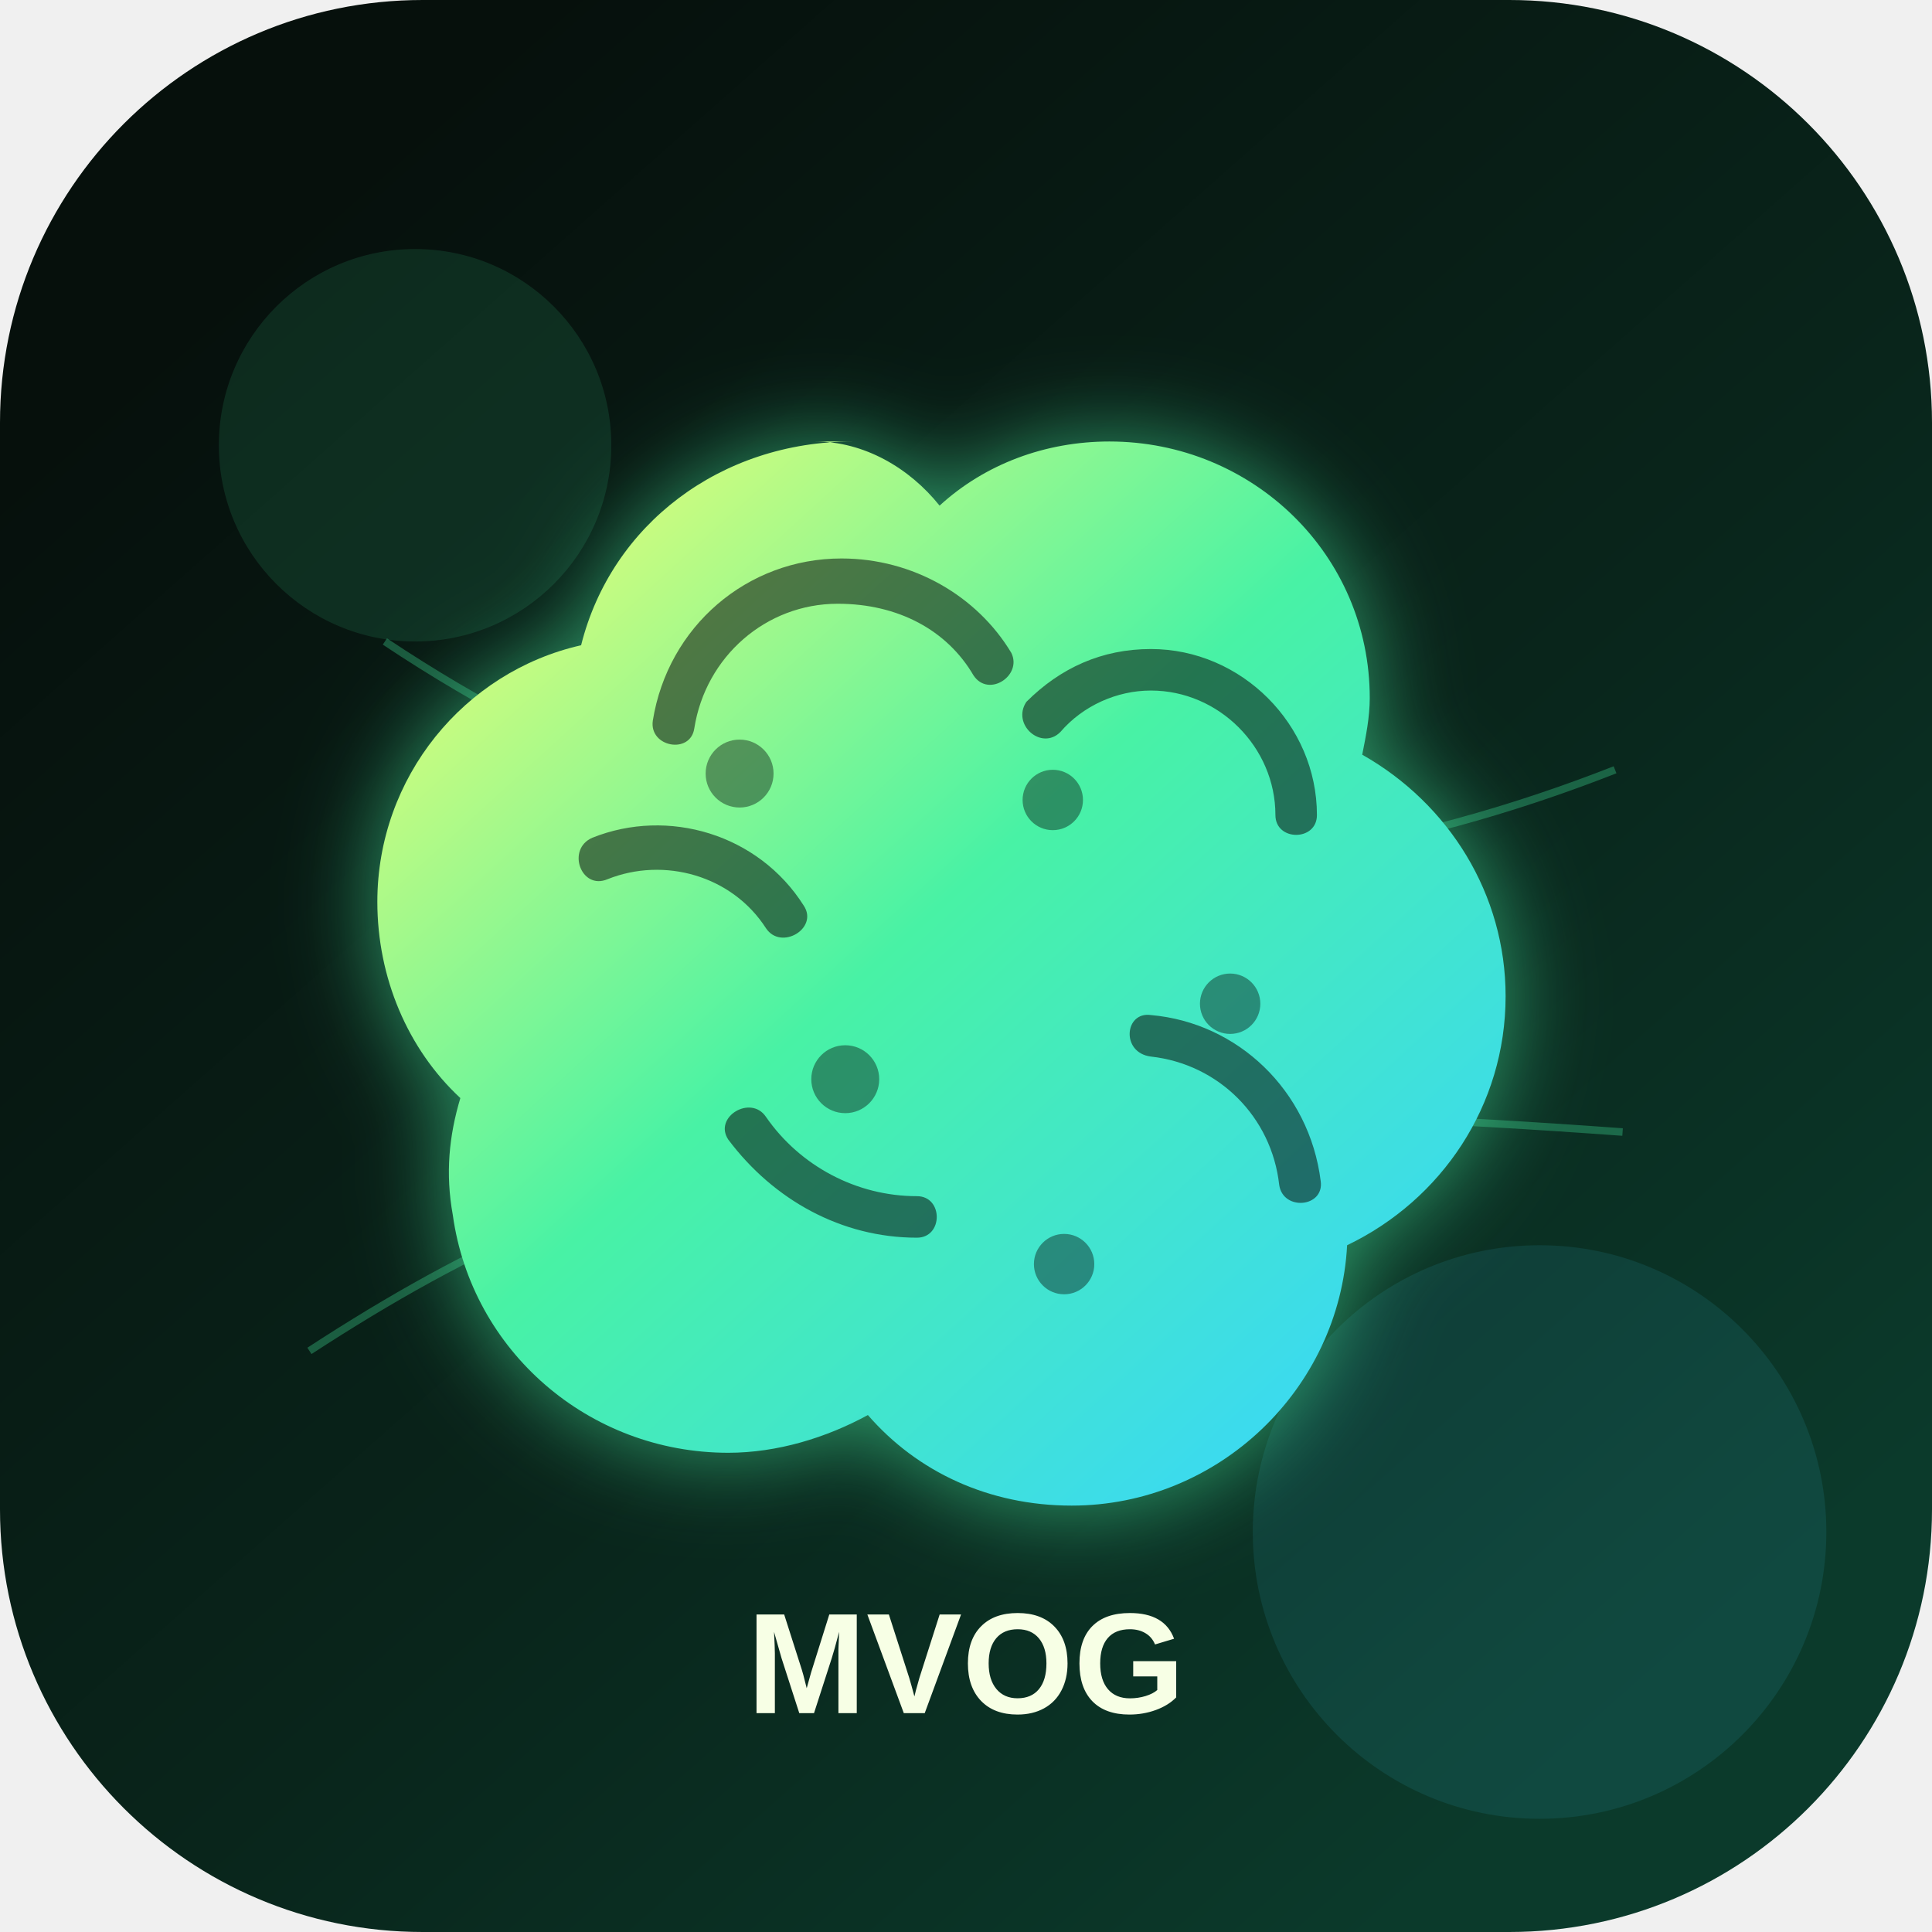
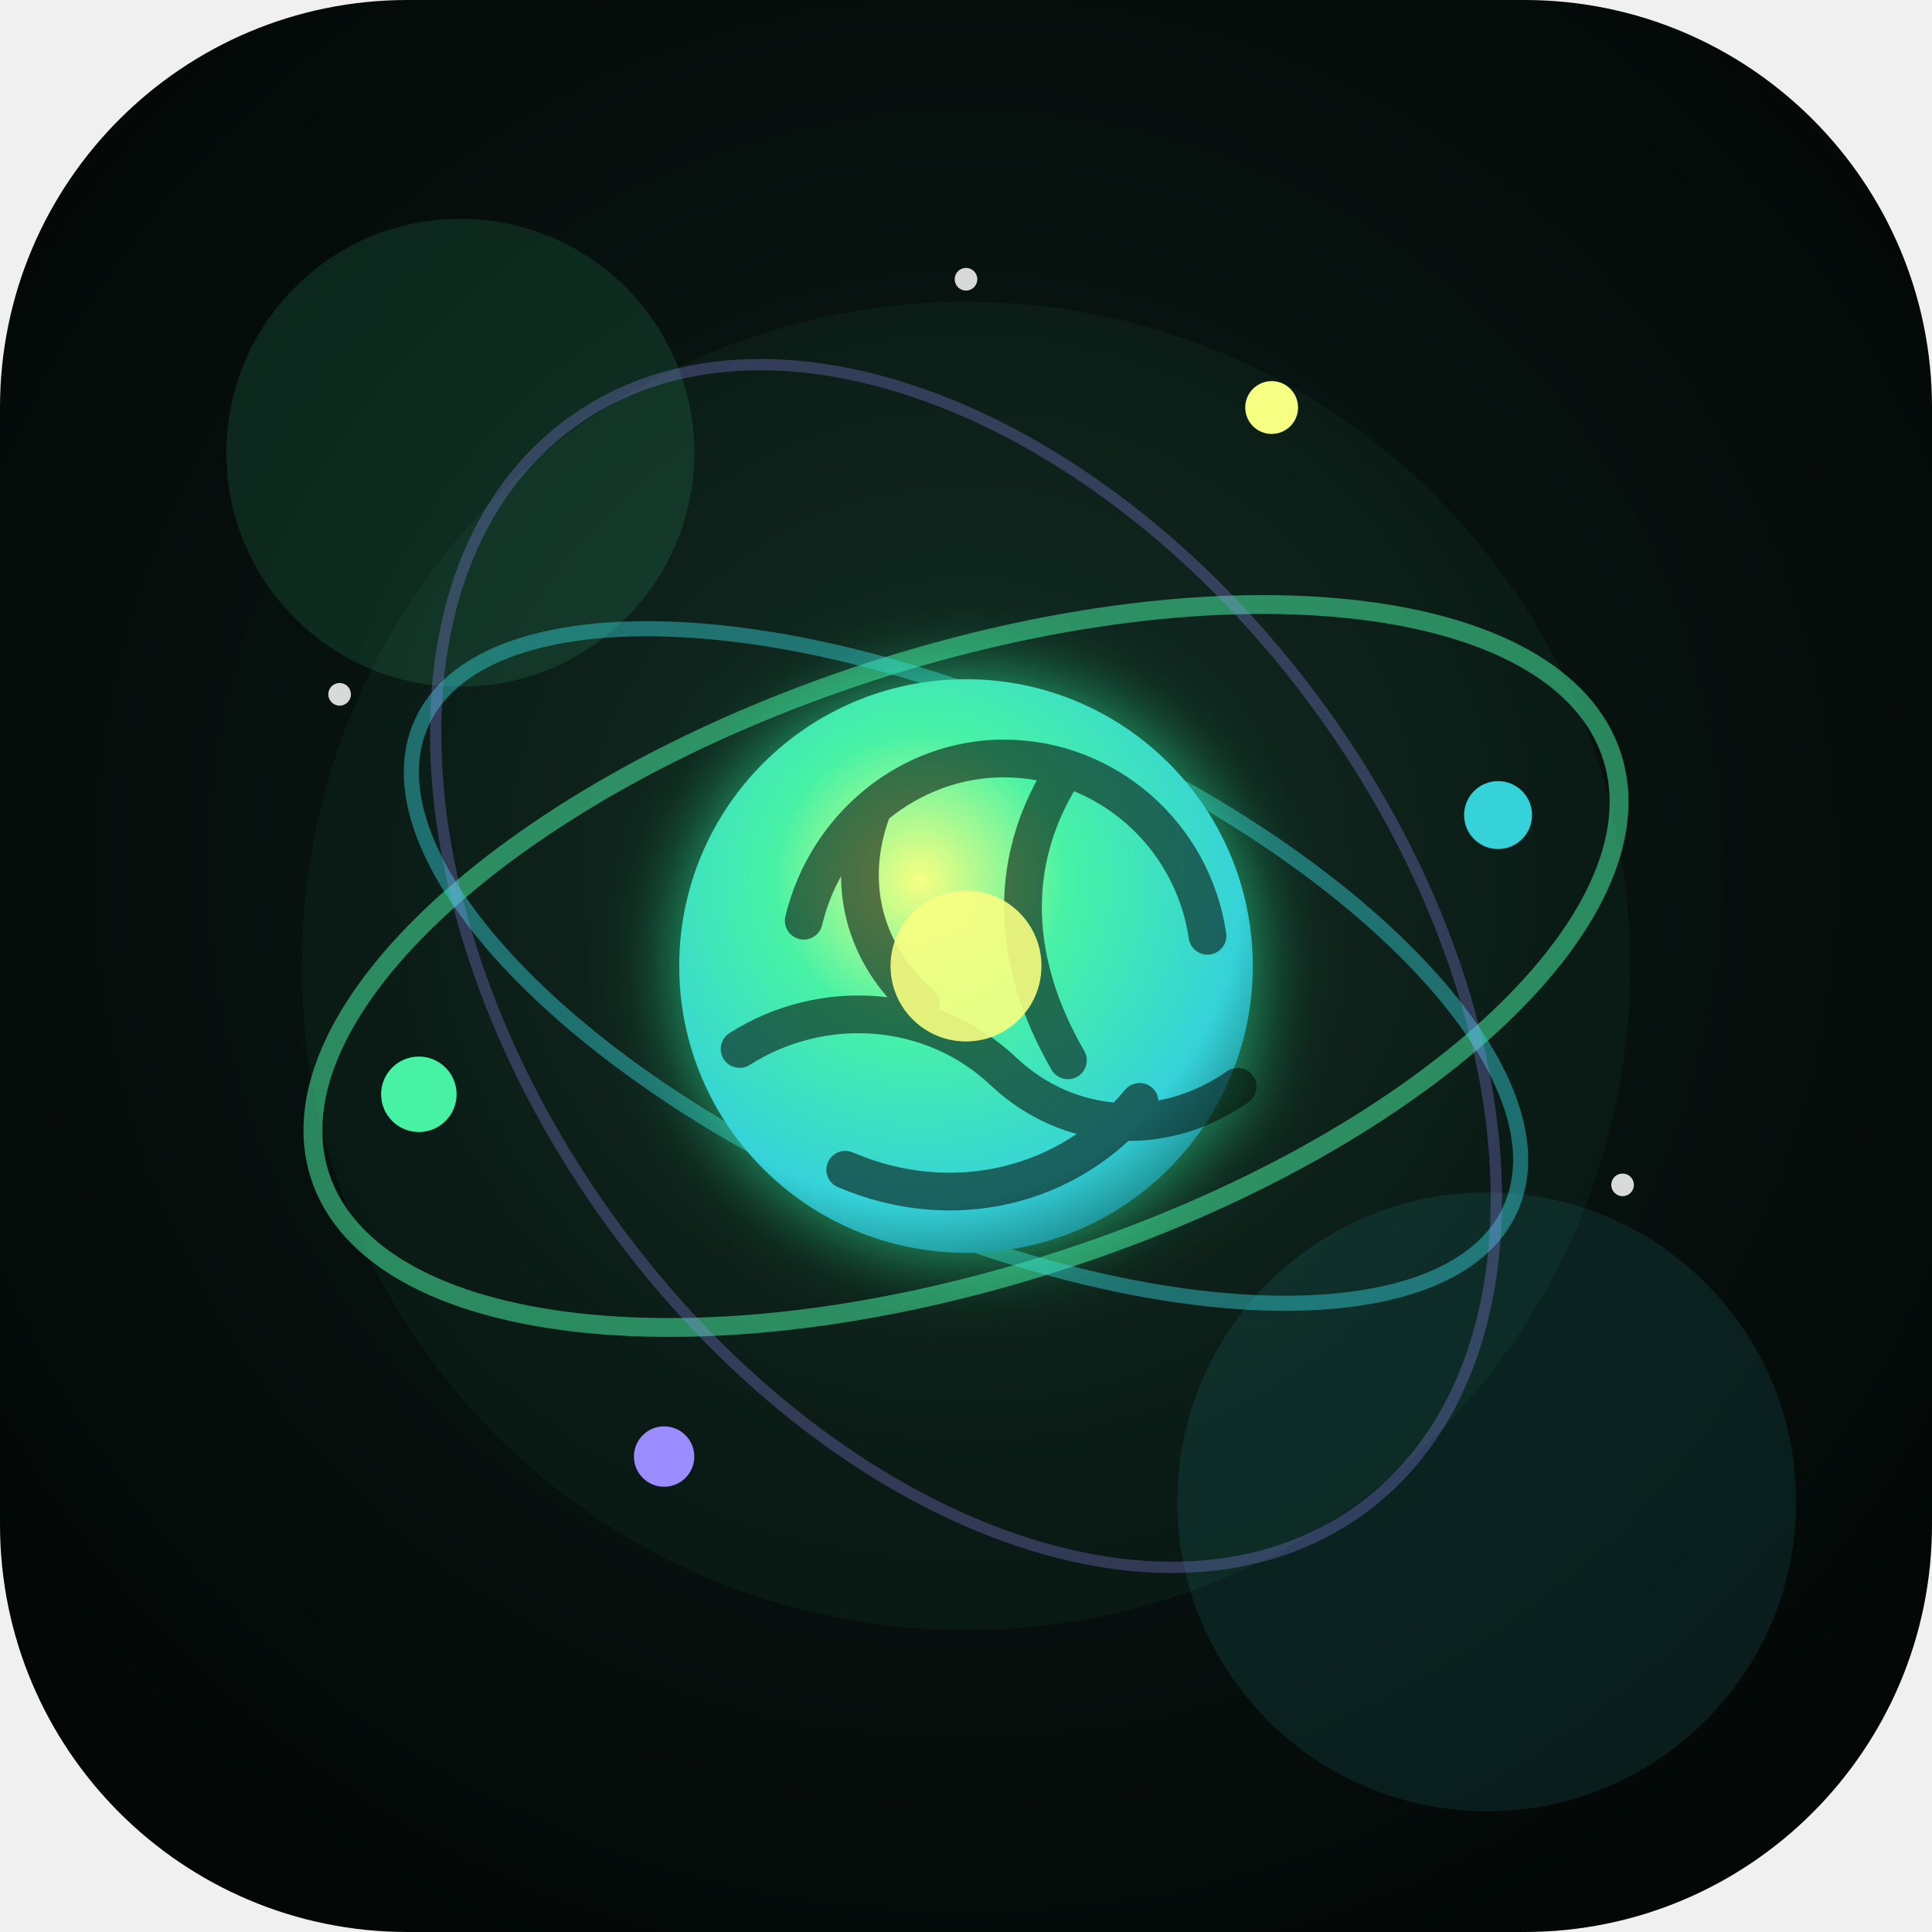
- <svg xmlns="http://www.w3.org/2000/svg" viewBox="0 0 512 512" role="img" aria-label="MVOG Lab brain icon">
+ <svg xmlns="http://www.w3.org/2000/svg" viewBox="0 0 512 512" role="img" aria-label="MVOG Lab orbital brain icon">
  <defs>
-     <linearGradient id="bg" x1="78" y1="58" x2="430" y2="456" gradientUnits="userSpaceOnUse">
-       <stop stop-color="#06100c" />
-       <stop offset="0.58" stop-color="#09251b" />
-       <stop offset="1" stop-color="#0b3a2b" />
-     </linearGradient>
-     <linearGradient id="brain" x1="124" y1="118" x2="374" y2="392" gradientUnits="userSpaceOnUse">
-       <stop stop-color="#f6ff73" />
-       <stop offset="0.47" stop-color="#48f2a5" />
-       <stop offset="1" stop-color="#39d5ff" />
-     </linearGradient>
-     <filter id="glow" x="-35%" y="-35%" width="170%" height="170%" color-interpolation-filters="sRGB">
-       <feGaussianBlur stdDeviation="12" result="blur" />
-       <feColorMatrix in="blur" type="matrix" values="0 0 0 0 0.282 0 0 0 0 0.949 0 0 0 0 0.647 0 0 0 0.6 0" />
+     <radialGradient id="bg" cx="50%" cy="45%" r="70%">
+       <stop offset="0" stop-color="#11261f" />
+       <stop offset="0.45" stop-color="#07120f" />
+       <stop offset="1" stop-color="#020504" />
+     </radialGradient>
+     <radialGradient id="core" cx="42%" cy="35%" r="72%">
+       <stop offset="0" stop-color="#f7ff82" />
+       <stop offset="0.35" stop-color="#48f2a5" />
+       <stop offset="0.78" stop-color="#35d2d9" />
+       <stop offset="1" stop-color="#167b7e" />
+     </radialGradient>
+     <filter id="softGlow" x="-60%" y="-60%" width="220%" height="220%" color-interpolation-filters="sRGB">
+       <feGaussianBlur stdDeviation="10" result="blur" />
+       <feColorMatrix in="blur" type="matrix" values="0 0 0 0 0.18 0 0 0 0 0.96 0 0 0 0 0.62 0 0 0 0.68 0" />
      <feBlend in="SourceGraphic" />
    </filter>
  </defs>
-   <rect width="512" height="512" rx="112" fill="url(#bg)" />
-   <circle cx="110" cy="118" r="52" fill="#48f2a5" opacity="0.12" />
-   <circle cx="408" cy="406" r="76" fill="#39d5ff" opacity="0.1" />
-   <g fill="none" stroke="#48f2a5" stroke-width="2" opacity="0.3">
-     <path d="M82 358c86-56 156-72 348-58" />
-     <path d="M102 170c102 68 214 78 326 34" />
+   <rect width="512" height="512" rx="108" fill="url(#bg)" />
+   <circle cx="256" cy="256" r="176" fill="#48f2a5" opacity="0.045" />
+   <circle cx="122" cy="120" r="62" fill="#48f2a5" opacity="0.12" />
+   <circle cx="394" cy="398" r="82" fill="#35d2d9" opacity="0.10" />
+   <g fill="none" stroke-linecap="round">
+     <ellipse cx="256" cy="256" rx="180" ry="82" stroke="#48f2a5" stroke-width="5" opacity="0.52" transform="rotate(-18 256 256)" />
+     <ellipse cx="256" cy="256" rx="158" ry="68" stroke="#35d2d9" stroke-width="4" opacity="0.45" transform="rotate(24 256 256)" />
+     <ellipse cx="256" cy="256" rx="116" ry="178" stroke="#9b8cff" stroke-width="3" opacity="0.28" transform="rotate(-36 256 256)" />
  </g>
-   <g filter="url(#glow)">
-     <path fill="url(#brain)" d="M226 117c-35 0-64 22-72 54-31 7-54 35-54 68 0 20 8 39 22 52-3 10-4 20-2 31 5 36 36 63 73 63 13 0 26-4 37-10 13 15 32 24 54 24 39 0 71-31 73-69 25-12 42-37 42-66 0-27-15-51-38-64 1-5 2-10 2-15 0-38-31-68-69-68-17 0-33 6-45 17-8-10-20-17-33-17h8Z" />
-     <path fill="#06100c" fill-opacity="0.55" d="M222 160c-19 0-35 14-38 33-1 7-12 5-11-2 4-25 25-43 50-43 19 0 36 10 45 25 3 6-6 12-10 6-7-12-20-19-36-19Zm83 12c24 0 44 20 44 44 0 7-11 7-11 0 0-18-15-33-33-33-9 0-18 4-24 11-5 5-13-2-9-8 9-9 20-14 33-14ZM157 222c20-8 44-1 56 18 4 6-6 12-10 6-9-14-27-19-42-13-7 3-11-8-4-11Zm148 47c23 2 42 20 45 44 1 7-10 8-11 1-2-18-16-32-34-34-8-1-7-12 0-11Zm-102 27c9 13 24 21 40 21 7 0 7 11 0 11-20 0-38-10-50-26-4-6 6-12 10-6Z" />
-     <g fill="#06100c" fill-opacity="0.42">
-       <circle cx="196" cy="205" r="9" />
-       <circle cx="279" cy="212" r="8" />
-       <circle cx="326" cy="266" r="8" />
-       <circle cx="224" cy="286" r="9" />
-       <circle cx="282" cy="335" r="8" />
+   <g filter="url(#softGlow)">
+     <circle cx="256" cy="256" r="76" fill="url(#core)" />
+     <path d="M213 244c6-25 28-43 53-43 27 0 50 20 54 47M196 278c22-14 51-12 70 6 17 16 42 18 62 4M231 215c-7 19-2 38 13 51M281 206c-14 23-13 49 2 75M224 310c28 12 59 5 78-18" fill="none" stroke="#05100b" stroke-width="10" stroke-linecap="round" opacity="0.58" />
+     <circle cx="256" cy="256" r="20" fill="#f7ff82" opacity="0.9" />
+   </g>
+   <g>
+     <circle cx="111" cy="290" r="10" fill="#48f2a5" />
+     <circle cx="397" cy="216" r="9" fill="#35d2d9" />
+     <circle cx="337" cy="108" r="7" fill="#f7ff82" />
+     <circle cx="176" cy="386" r="8" fill="#9b8cff" />
+     <g fill="#ffffff" opacity="0.84">
+       <circle cx="256" cy="74" r="3" />
+       <circle cx="430" cy="314" r="3" />
+       <circle cx="90" cy="184" r="3" />
    </g>
  </g>
-   <text x="256" y="454" text-anchor="middle" font-family="Arial, Helvetica, sans-serif" font-size="38" font-weight="900" letter-spacing="0" fill="#f7ffe5">MVOG</text>
</svg>
